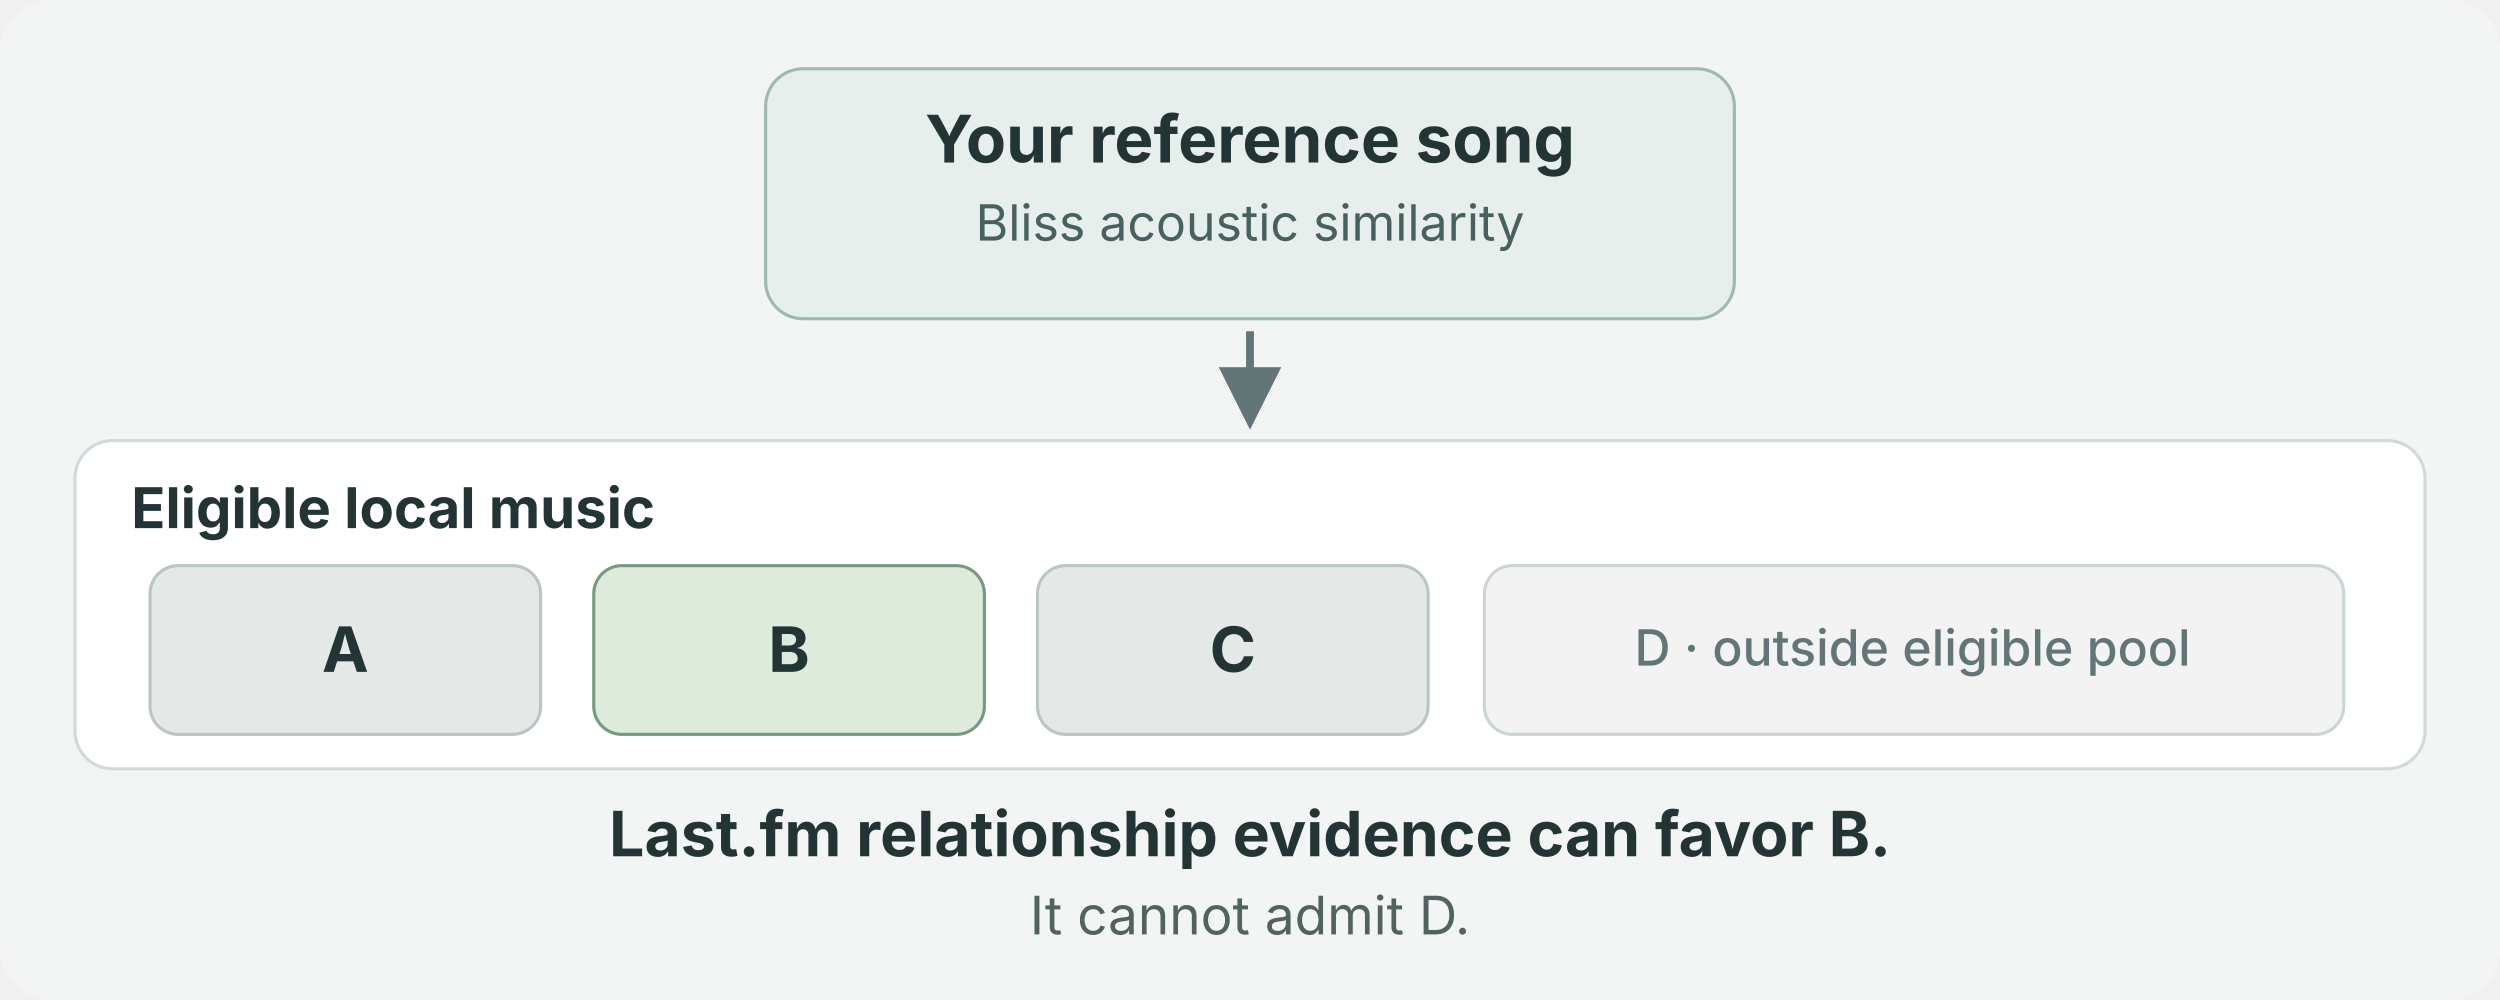
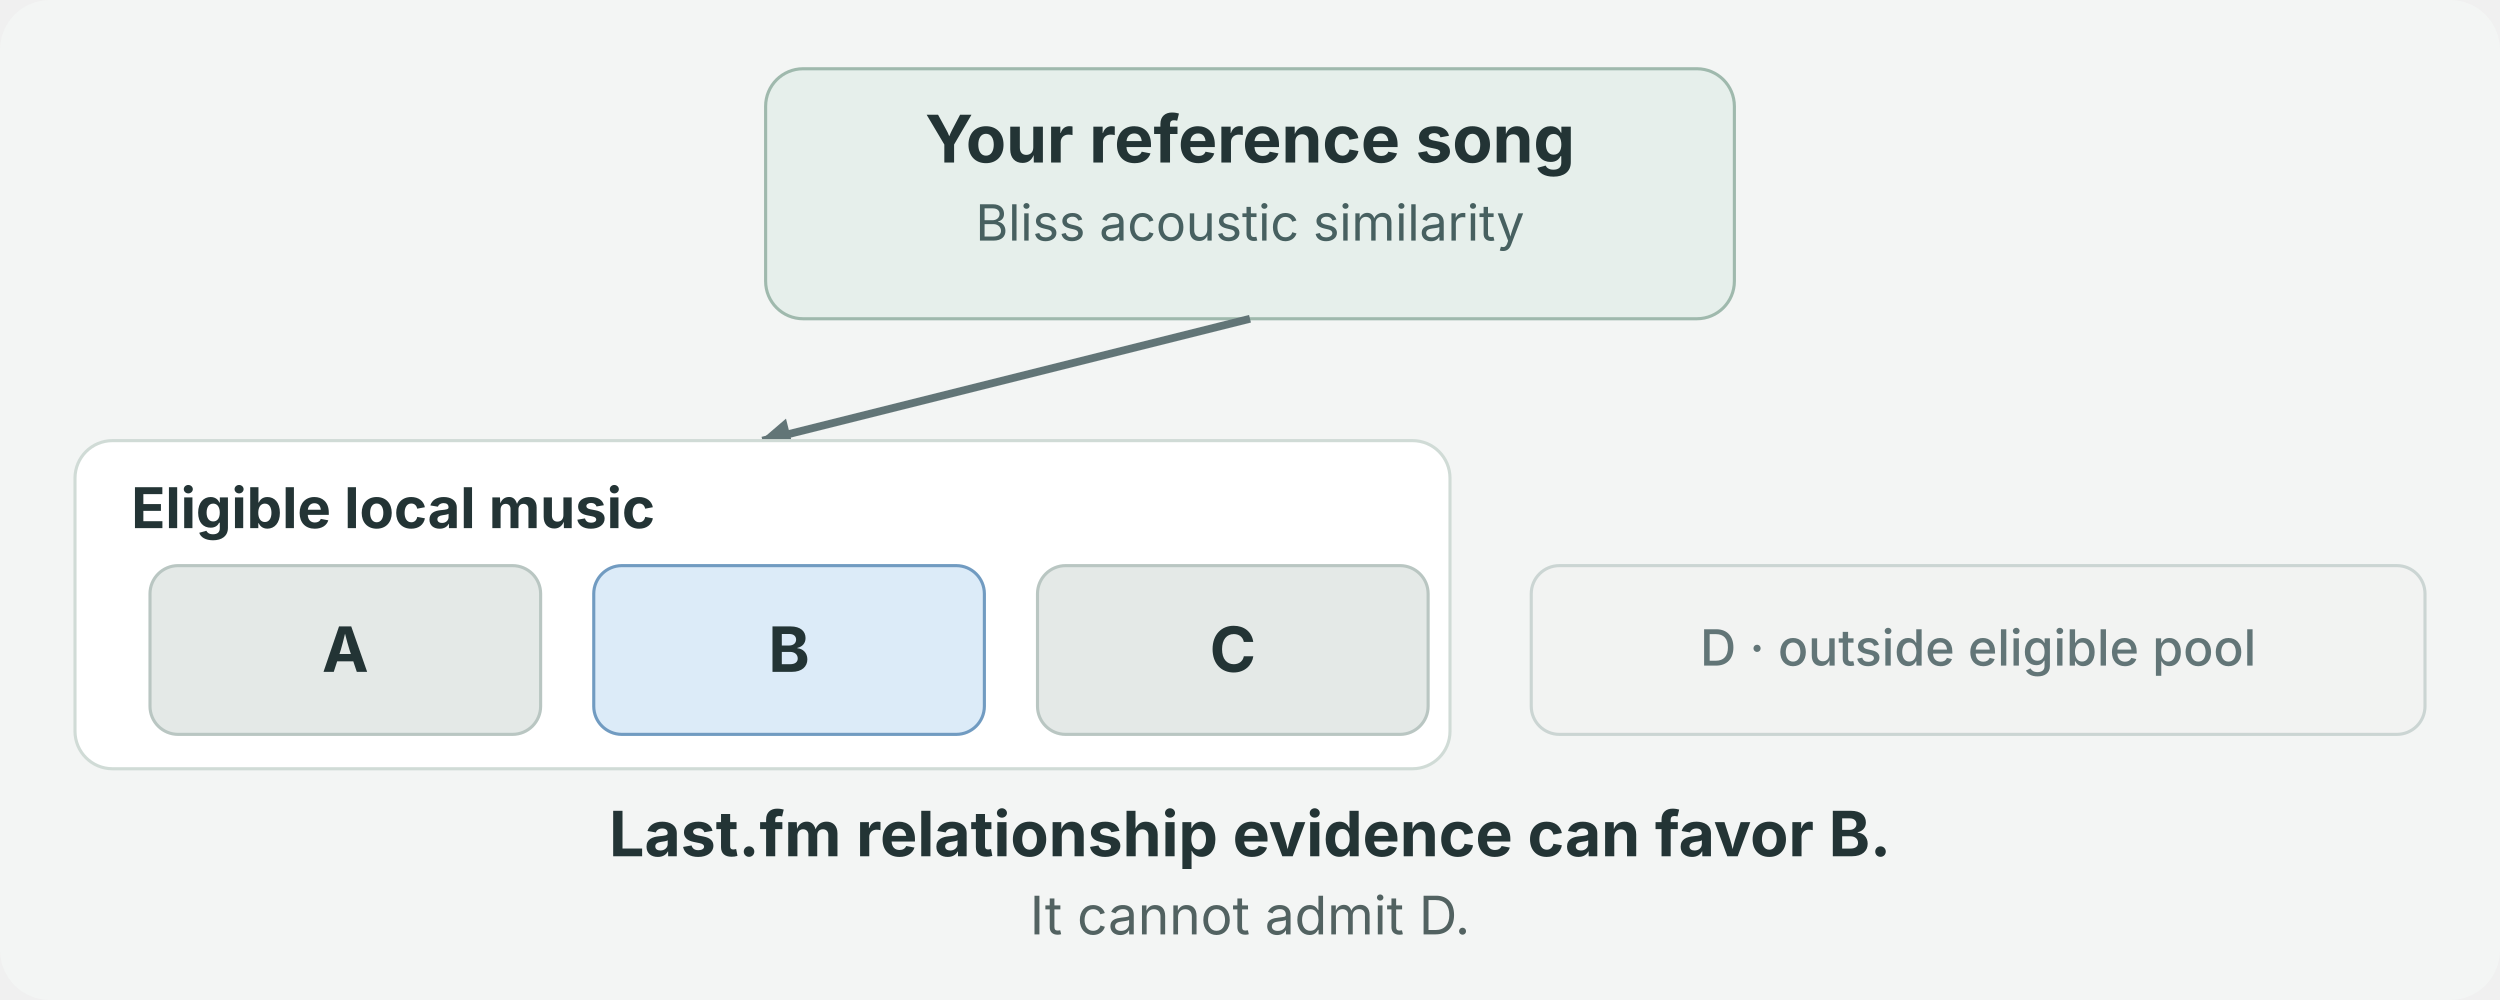
<svg xmlns="http://www.w3.org/2000/svg" width="800" height="320" viewBox="0 0 800 320" role="img" aria-labelledby="title description">
  <defs>
-     <marker id="arrow" markerWidth="8" markerHeight="8" refX="7" refY="4" orient="auto">
-       <path d="M0 0 L8 4 L0 8 Z" fill="#627577" />
+     <marker id="arrow" markerUnits="userSpaceOnUse" markerWidth="10" markerHeight="10" refX="9" refY="5" orient="auto-start-reverse">
+       <path d="M0 0 L10 5 L0 10 Z" fill="#627577" />
    </marker>
  </defs>
  <rect width="800" height="320" rx="16" fill="#f3f5f4" />
  <g font-family="system-ui, -apple-system, Segoe UI, sans-serif" fill="#233435">
    <rect x="245" y="22" width="310" height="80" rx="12" fill="#e6efeb" stroke="#9fb9ad" />
    <text x="400" y="52" font-size="21" text-anchor="middle" font-weight="650" fill="#233435">Your reference song</text>
    <text x="400" y="77" font-size="16" text-anchor="middle" font-weight="400" fill="#476060">Bliss acoustic similarity</text>
-     <path d="M400 106 L400 135" fill="none" stroke="#627577" stroke-width="2.5" marker-end="url(#arrow)" />
-     <rect x="24" y="141" width="752" height="105" rx="12" fill="#fff" stroke="#d0dbd6" />
+     <path d="M400 102 L244 141" fill="none" stroke="#627577" stroke-width="2.5" marker-end="url(#arrow)" />
+     <rect x="24" y="141" width="440" height="105" rx="12" fill="#fff" stroke="#d0dbd6" />
    <text x="42" y="169" font-size="18" text-anchor="start" font-weight="650" fill="#233435">Eligible local music</text>
    <rect x="48" y="181" width="125" height="54" rx="9" fill="#e4e9e7" stroke="#b9c6c2" />
    <text x="110.5" y="215" font-size="20" text-anchor="middle" font-weight="650" fill="#233435">A</text>
-     <rect x="190" y="181" width="125" height="54" rx="9" fill="#dcebdc" stroke="#789980" />
+     <rect x="190" y="181" width="125" height="54" rx="9" fill="#dcebf8" stroke="#719bc1" />
    <text x="252.5" y="215" font-size="20" text-anchor="middle" font-weight="650" fill="#233435">B</text>
    <rect x="332" y="181" width="125" height="54" rx="9" fill="#e4e9e7" stroke="#b9c6c2" />
    <text x="394.5" y="215" font-size="20" text-anchor="middle" font-weight="650" fill="#233435">C</text>
-     <rect x="475" y="181" width="275" height="54" rx="9" fill="#f2f3f2" stroke="#cbd5d3" />
-     <text x="612" y="213" font-size="16" text-anchor="middle" font-weight="550" fill="#627577">D · outside eligible pool</text>
+     <rect x="490" y="181" width="286" height="54" rx="9" fill="#f2f3f2" stroke="#cbd5d3" />
+     <text x="633" y="213" font-size="16" text-anchor="middle" font-weight="550" fill="#627577">D · outside eligible pool</text>
    <text x="400" y="274" font-size="20" text-anchor="middle" font-weight="650" fill="#233435">Last.fm relationship evidence can favor B.</text>
    <text x="400" y="299" font-size="17" text-anchor="middle" font-weight="400" fill="#526261">It cannot admit D.</text>
  </g>
</svg>
